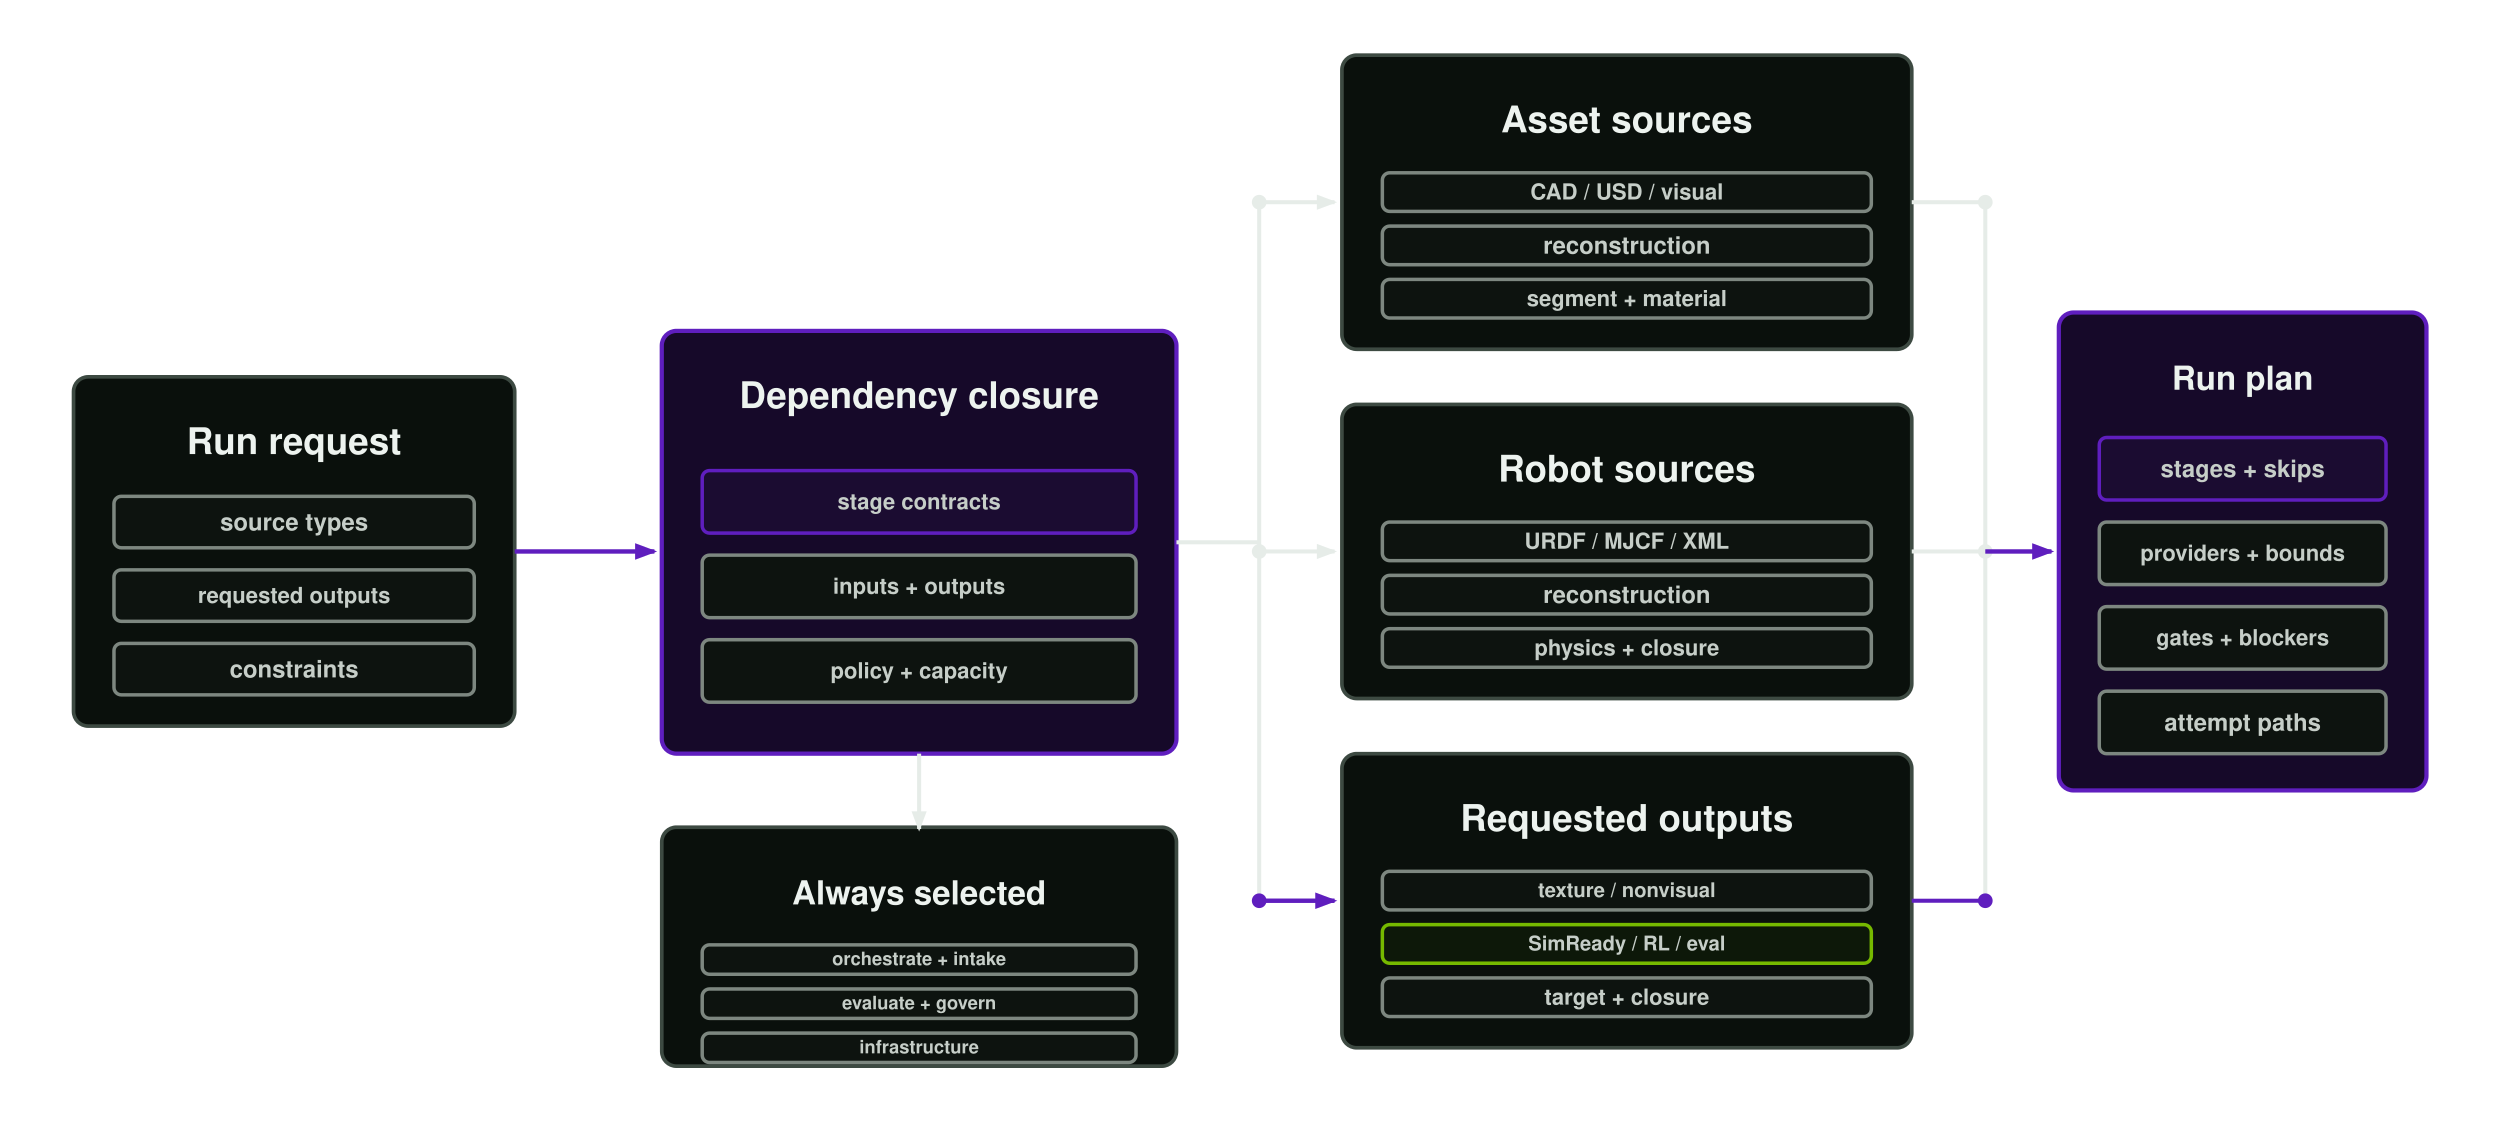
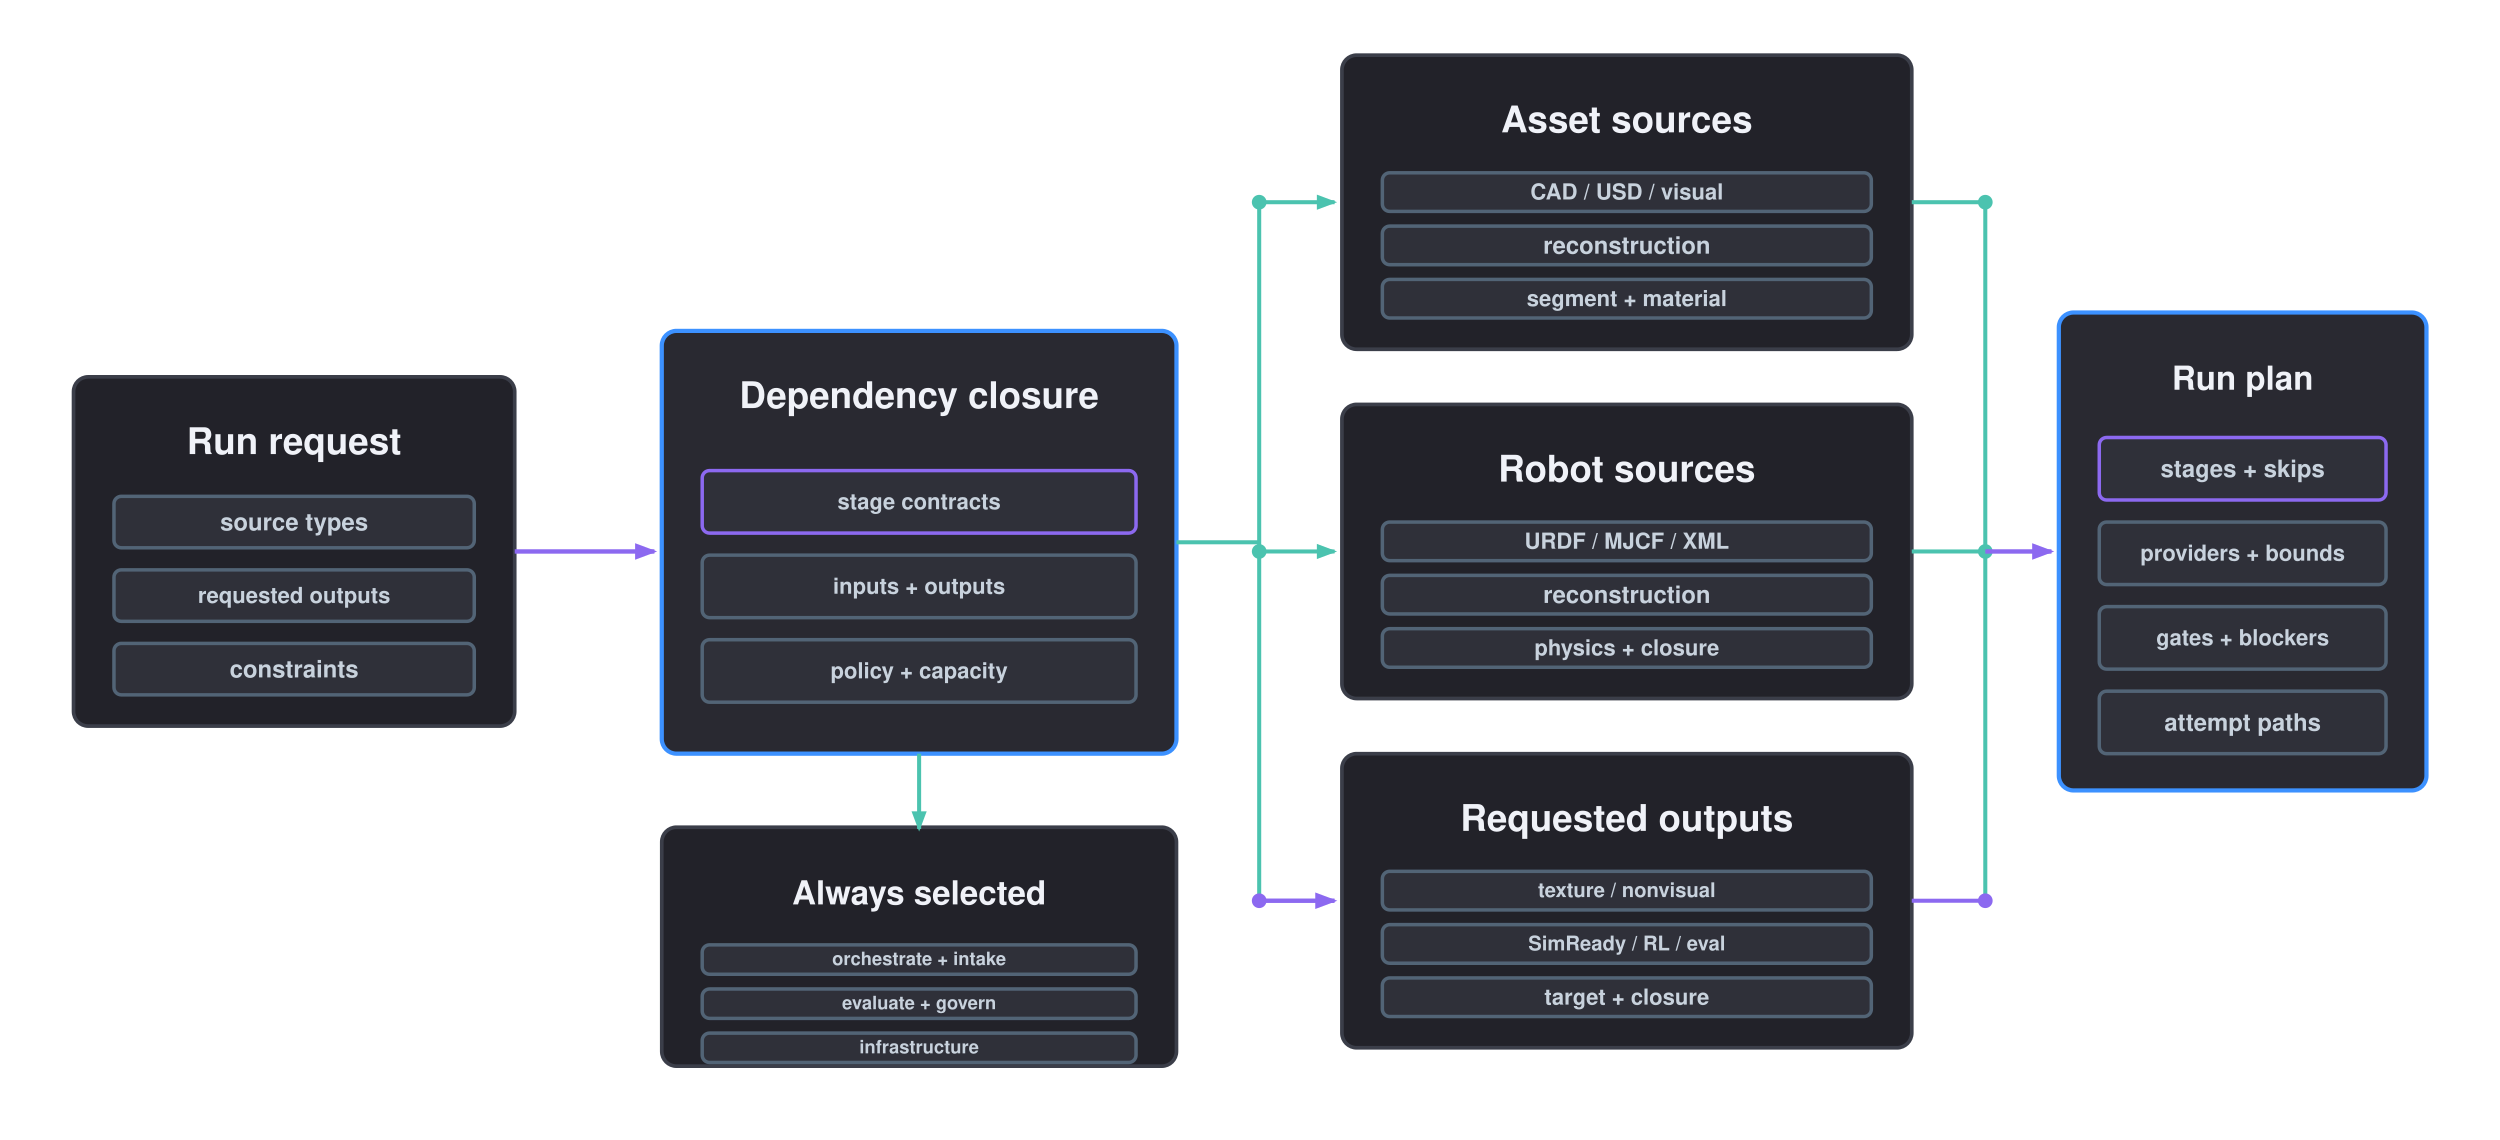
<svg xmlns="http://www.w3.org/2000/svg" width="1360" height="620" viewBox="0 0 1360 620" role="img" aria-labelledby="title desc">
  <defs>
    <style>
      .bg { fill: transparent; }
-       .box { fill: #0a100c; stroke: #3d4a42; stroke-width: 2; }
-       .boxHot { fill: #0b1608; stroke: #76b900; stroke-width: 2.3; }
-       .boxAccent { fill: #160929; stroke: #5f1ebe; stroke-width: 2.3; }
-       .inner { fill: #0d130f; stroke: #7d8780; stroke-width: 1.9; }
-       .innerHot { fill: #0d1809; stroke: #76b900; stroke-width: 1.9; }
-       .innerAccent { fill: #1b0c31; stroke: #5f1ebe; stroke-width: 1.9; }
-       .label { fill: #edf3ef; font-family: Aptos, Helvetica, sans-serif; font-size: 20px; font-weight: 680; }
-       .small { fill: #c6cec8; font-family: Aptos, Helvetica, sans-serif; font-size: 13px; font-weight: 620; }
-       .line { stroke: #e6ece8; stroke-width: 2.2; fill: none; marker-end: url(#arrow); }
-       .greenLine { stroke: #76b900; stroke-width: 2.4; fill: none; marker-end: url(#arrowGreen); }
-       .accentLine { stroke: #5f1ebe; stroke-width: 2.4; fill: none; marker-end: url(#arrowAccent); }
+       .box { fill: #222229; stroke: #3b3e49; stroke-width: 2; }
+       .boxHot { fill: #292931; stroke: #3c91ff; stroke-width: 2.3; }
+       .inner { fill: #2f3039; stroke: #526476; stroke-width: 1.9; }
+       .innerHot { fill: #292931; stroke: #3c91ff; stroke-width: 1.9; }
+       .innerAccent { fill: #2f3039; stroke: #8c69f0; stroke-width: 1.9; }
+       .label { fill: #f0f2f8; font-family: Aptos, Helvetica, sans-serif; font-size: 20px; font-weight: 680; }
+       .small { fill: #c8d2dd; font-family: Aptos, Helvetica, sans-serif; font-size: 13px; font-weight: 620; }
+       .line { stroke: #4bc3af; stroke-width: 2.2; fill: none; marker-end: url(#arrow); }
+       .primaryLine { stroke: #3c91ff; stroke-width: 2.4; fill: none; marker-end: url(#arrowPrimary); }
+       .accentLine { stroke: #8c69f0; stroke-width: 2.4; fill: none; marker-end: url(#arrowAccent); }
    </style>
    <marker id="arrow" viewBox="0 0 8 8" refX="7" refY="4" markerWidth="5" markerHeight="5" orient="auto-start-reverse">
-       <path d="M 0 1 L 8 4 L 0 7 z" fill="#e6ece8" />
+       <path d="M 0 1 L 8 4 L 0 7 z" fill="#4bc3af" />
    </marker>
-     <marker id="arrowGreen" viewBox="0 0 8 8" refX="7" refY="4" markerWidth="5" markerHeight="5" orient="auto-start-reverse">
-       <path d="M 0 1 L 8 4 L 0 7 z" fill="#76b900" />
+     <marker id="arrowPrimary" viewBox="0 0 8 8" refX="7" refY="4" markerWidth="5" markerHeight="5" orient="auto-start-reverse">
+       <path d="M 0 1 L 8 4 L 0 7 z" fill="#3c91ff" />
    </marker>
    <marker id="arrowAccent" viewBox="0 0 8 8" refX="7" refY="4" markerWidth="5" markerHeight="5" orient="auto-start-reverse">
-       <path d="M 0 1 L 8 4 L 0 7 z" fill="#5f1ebe" />
+       <path d="M 0 1 L 8 4 L 0 7 z" fill="#8c69f0" />
    </marker>
  </defs>
  <rect class="box" x="40" y="205" width="240" height="190" rx="8" />
  <text class="label" x="160.0" y="247" text-anchor="middle">Run request</text>
  <rect class="inner" x="62" y="270" width="196" height="28" rx="4" />
  <text class="small" x="160.0" y="288.5" text-anchor="middle" style="font-size:13px">source types</text>
  <rect class="inner" x="62" y="310" width="196" height="28" rx="4" />
  <text class="small" x="160.0" y="328.0" text-anchor="middle" style="font-size:12px">requested outputs</text>
  <rect class="inner" x="62" y="350" width="196" height="28" rx="4" />
  <text class="small" x="160.0" y="368.5" text-anchor="middle" style="font-size:13px">constraints</text>
-   <rect class="boxAccent" x="360" y="180" width="280" height="230" rx="8" />
+   <rect class="boxHot" x="360" y="180" width="280" height="230" rx="8" />
  <text class="label" x="500.0" y="222" text-anchor="middle">Dependency closure</text>
  <rect class="innerAccent" x="382" y="256" width="236" height="34" rx="4" />
  <text class="small" x="500.0" y="277.0" text-anchor="middle" style="font-size:12px">stage contracts</text>
  <rect class="inner" x="382" y="302" width="236" height="34" rx="4" />
  <text class="small" x="500.0" y="323.0" text-anchor="middle" style="font-size:12px">inputs + outputs</text>
  <rect class="inner" x="382" y="348" width="236" height="34" rx="4" />
  <text class="small" x="500.0" y="369.0" text-anchor="middle" style="font-size:12px">policy + capacity</text>
  <rect class="box" x="730" y="30" width="310" height="160" rx="8" />
  <text class="label" x="885.0" y="72" text-anchor="middle">Asset sources</text>
  <rect class="inner" x="752" y="94" width="266" height="21" rx="4" />
  <text class="small" x="885.0" y="108.5" text-anchor="middle" style="font-size:12px">CAD / USD / visual</text>
  <rect class="inner" x="752" y="123" width="266" height="21" rx="4" />
  <text class="small" x="885.0" y="138.0" text-anchor="middle" style="font-size:13px">reconstruction</text>
  <rect class="inner" x="752" y="152" width="266" height="21" rx="4" />
  <text class="small" x="885.0" y="166.5" text-anchor="middle" style="font-size:12px">segment + material</text>
  <rect class="box" x="730" y="220" width="310" height="160" rx="8" />
  <text class="label" x="885.0" y="262" text-anchor="middle">Robot sources</text>
  <rect class="inner" x="752" y="284" width="266" height="21" rx="4" />
  <text class="small" x="885.0" y="298.5" text-anchor="middle" style="font-size:12px">URDF / MJCF / XML</text>
  <rect class="inner" x="752" y="313" width="266" height="21" rx="4" />
  <text class="small" x="885.0" y="328.0" text-anchor="middle" style="font-size:13px">reconstruction</text>
  <rect class="inner" x="752" y="342" width="266" height="21" rx="4" />
  <text class="small" x="885.0" y="356.5" text-anchor="middle" style="font-size:12px">physics + closure</text>
  <rect class="box" x="730" y="410" width="310" height="160" rx="8" />
  <text class="label" x="885.0" y="452" text-anchor="middle">Requested outputs</text>
  <rect class="inner" x="752" y="474" width="266" height="21" rx="4" />
  <text class="small" x="885.0" y="488.0" text-anchor="middle" style="font-size:11px">texture / nonvisual</text>
-   <rect class="innerHot" x="752" y="503" width="266" height="21" rx="4" />
+   <rect class="inner" x="752" y="503" width="266" height="21" rx="4" />
  <text class="small" x="885.0" y="517.0" text-anchor="middle" style="font-size:11px">SimReady / RL / eval</text>
  <rect class="inner" x="752" y="532" width="266" height="21" rx="4" />
  <text class="small" x="885.0" y="546.5" text-anchor="middle" style="font-size:12px">target + closure</text>
-   <rect class="boxAccent" x="1120" y="170" width="200" height="260" rx="8" />
+   <rect class="boxHot" x="1120" y="170" width="200" height="260" rx="8" />
  <text class="label" x="1220.0" y="212" text-anchor="middle" style="font-size:18px">Run plan</text>
  <rect class="innerAccent" x="1142" y="238" width="156" height="34" rx="4" />
  <text class="small" x="1220.0" y="259.5" text-anchor="middle" style="font-size:13px">stages + skips</text>
  <rect class="inner" x="1142" y="284" width="156" height="34" rx="4" />
  <text class="small" x="1220.0" y="305.0" text-anchor="middle" style="font-size:12px">providers + bounds</text>
  <rect class="inner" x="1142" y="330" width="156" height="34" rx="4" />
  <text class="small" x="1220.0" y="351.0" text-anchor="middle" style="font-size:12px">gates + blockers</text>
  <rect class="inner" x="1142" y="376" width="156" height="34" rx="4" />
  <text class="small" x="1220.0" y="397.5" text-anchor="middle" style="font-size:13px">attempt paths</text>
  <path class="accentLine" d="M280 300 L356 300" />
-   <path d="M640 295 L685 295 L685 110 L685 490" style="stroke:#e6ece8;stroke-width:2.2;fill:none" />
-   <path d="M1080 110 L1080 490" style="stroke:#e6ece8;stroke-width:2.2;fill:none" />
+   <path d="M640 295 L685 295 L685 110 L685 490" style="stroke:#4bc3af;stroke-width:2.2;fill:none" />
+   <path d="M1080 110 L1080 490" style="stroke:#4bc3af;stroke-width:2.2;fill:none" />
  <path class="line" d="M685 110 L726 110" />
-   <path d="M1040 110 L1080 110" style="stroke:#e6ece8;stroke-width:2.2;fill:none" />
-   <circle cx="685" cy="110" r="4" fill="#e6ece8" />
-   <circle cx="1080" cy="110" r="4" fill="#e6ece8" />
+   <path d="M1040 110 L1080 110" style="stroke:#4bc3af;stroke-width:2.2;fill:none" />
+   <circle cx="685" cy="110" r="4" fill="#4bc3af" />
+   <circle cx="1080" cy="110" r="4" fill="#4bc3af" />
  <path class="line" d="M685 300 L726 300" />
-   <path d="M1040 300 L1080 300" style="stroke:#e6ece8;stroke-width:2.2;fill:none" />
-   <circle cx="685" cy="300" r="4" fill="#e6ece8" />
-   <circle cx="1080" cy="300" r="4" fill="#e6ece8" />
+   <path d="M1040 300 L1080 300" style="stroke:#4bc3af;stroke-width:2.2;fill:none" />
+   <circle cx="685" cy="300" r="4" fill="#4bc3af" />
+   <circle cx="1080" cy="300" r="4" fill="#4bc3af" />
  <path class="accentLine" d="M685 490 L726 490" />
-   <path d="M1040 490 L1080 490" style="stroke:#5f1ebe;stroke-width:2.2;fill:none" />
-   <circle cx="685" cy="490" r="4" fill="#5f1ebe" />
-   <circle cx="1080" cy="490" r="4" fill="#5f1ebe" />
+   <path d="M1040 490 L1080 490" style="stroke:#8c69f0;stroke-width:2.2;fill:none" />
+   <circle cx="685" cy="490" r="4" fill="#8c69f0" />
+   <circle cx="1080" cy="490" r="4" fill="#8c69f0" />
  <path class="accentLine" d="M1080 300 L1116 300" />
  <rect class="box" x="360" y="450" width="280" height="130" rx="8" />
  <text class="label" x="500.0" y="492" text-anchor="middle" style="font-size:18px">Always selected</text>
  <rect class="inner" x="382" y="514" width="236" height="16" rx="4" />
  <text class="small" x="500.0" y="525.0" text-anchor="middle" style="font-size:10px">orchestrate + intake</text>
  <rect class="inner" x="382" y="538" width="236" height="16" rx="4" />
  <text class="small" x="500.0" y="549.0" text-anchor="middle" style="font-size:10px">evaluate + govern</text>
  <rect class="inner" x="382" y="562" width="236" height="16" rx="4" />
  <text class="small" x="500.0" y="573.0" text-anchor="middle" style="font-size:10px">infrastructure</text>
  <path class="line" d="M500 410 L500 451" />
</svg>
